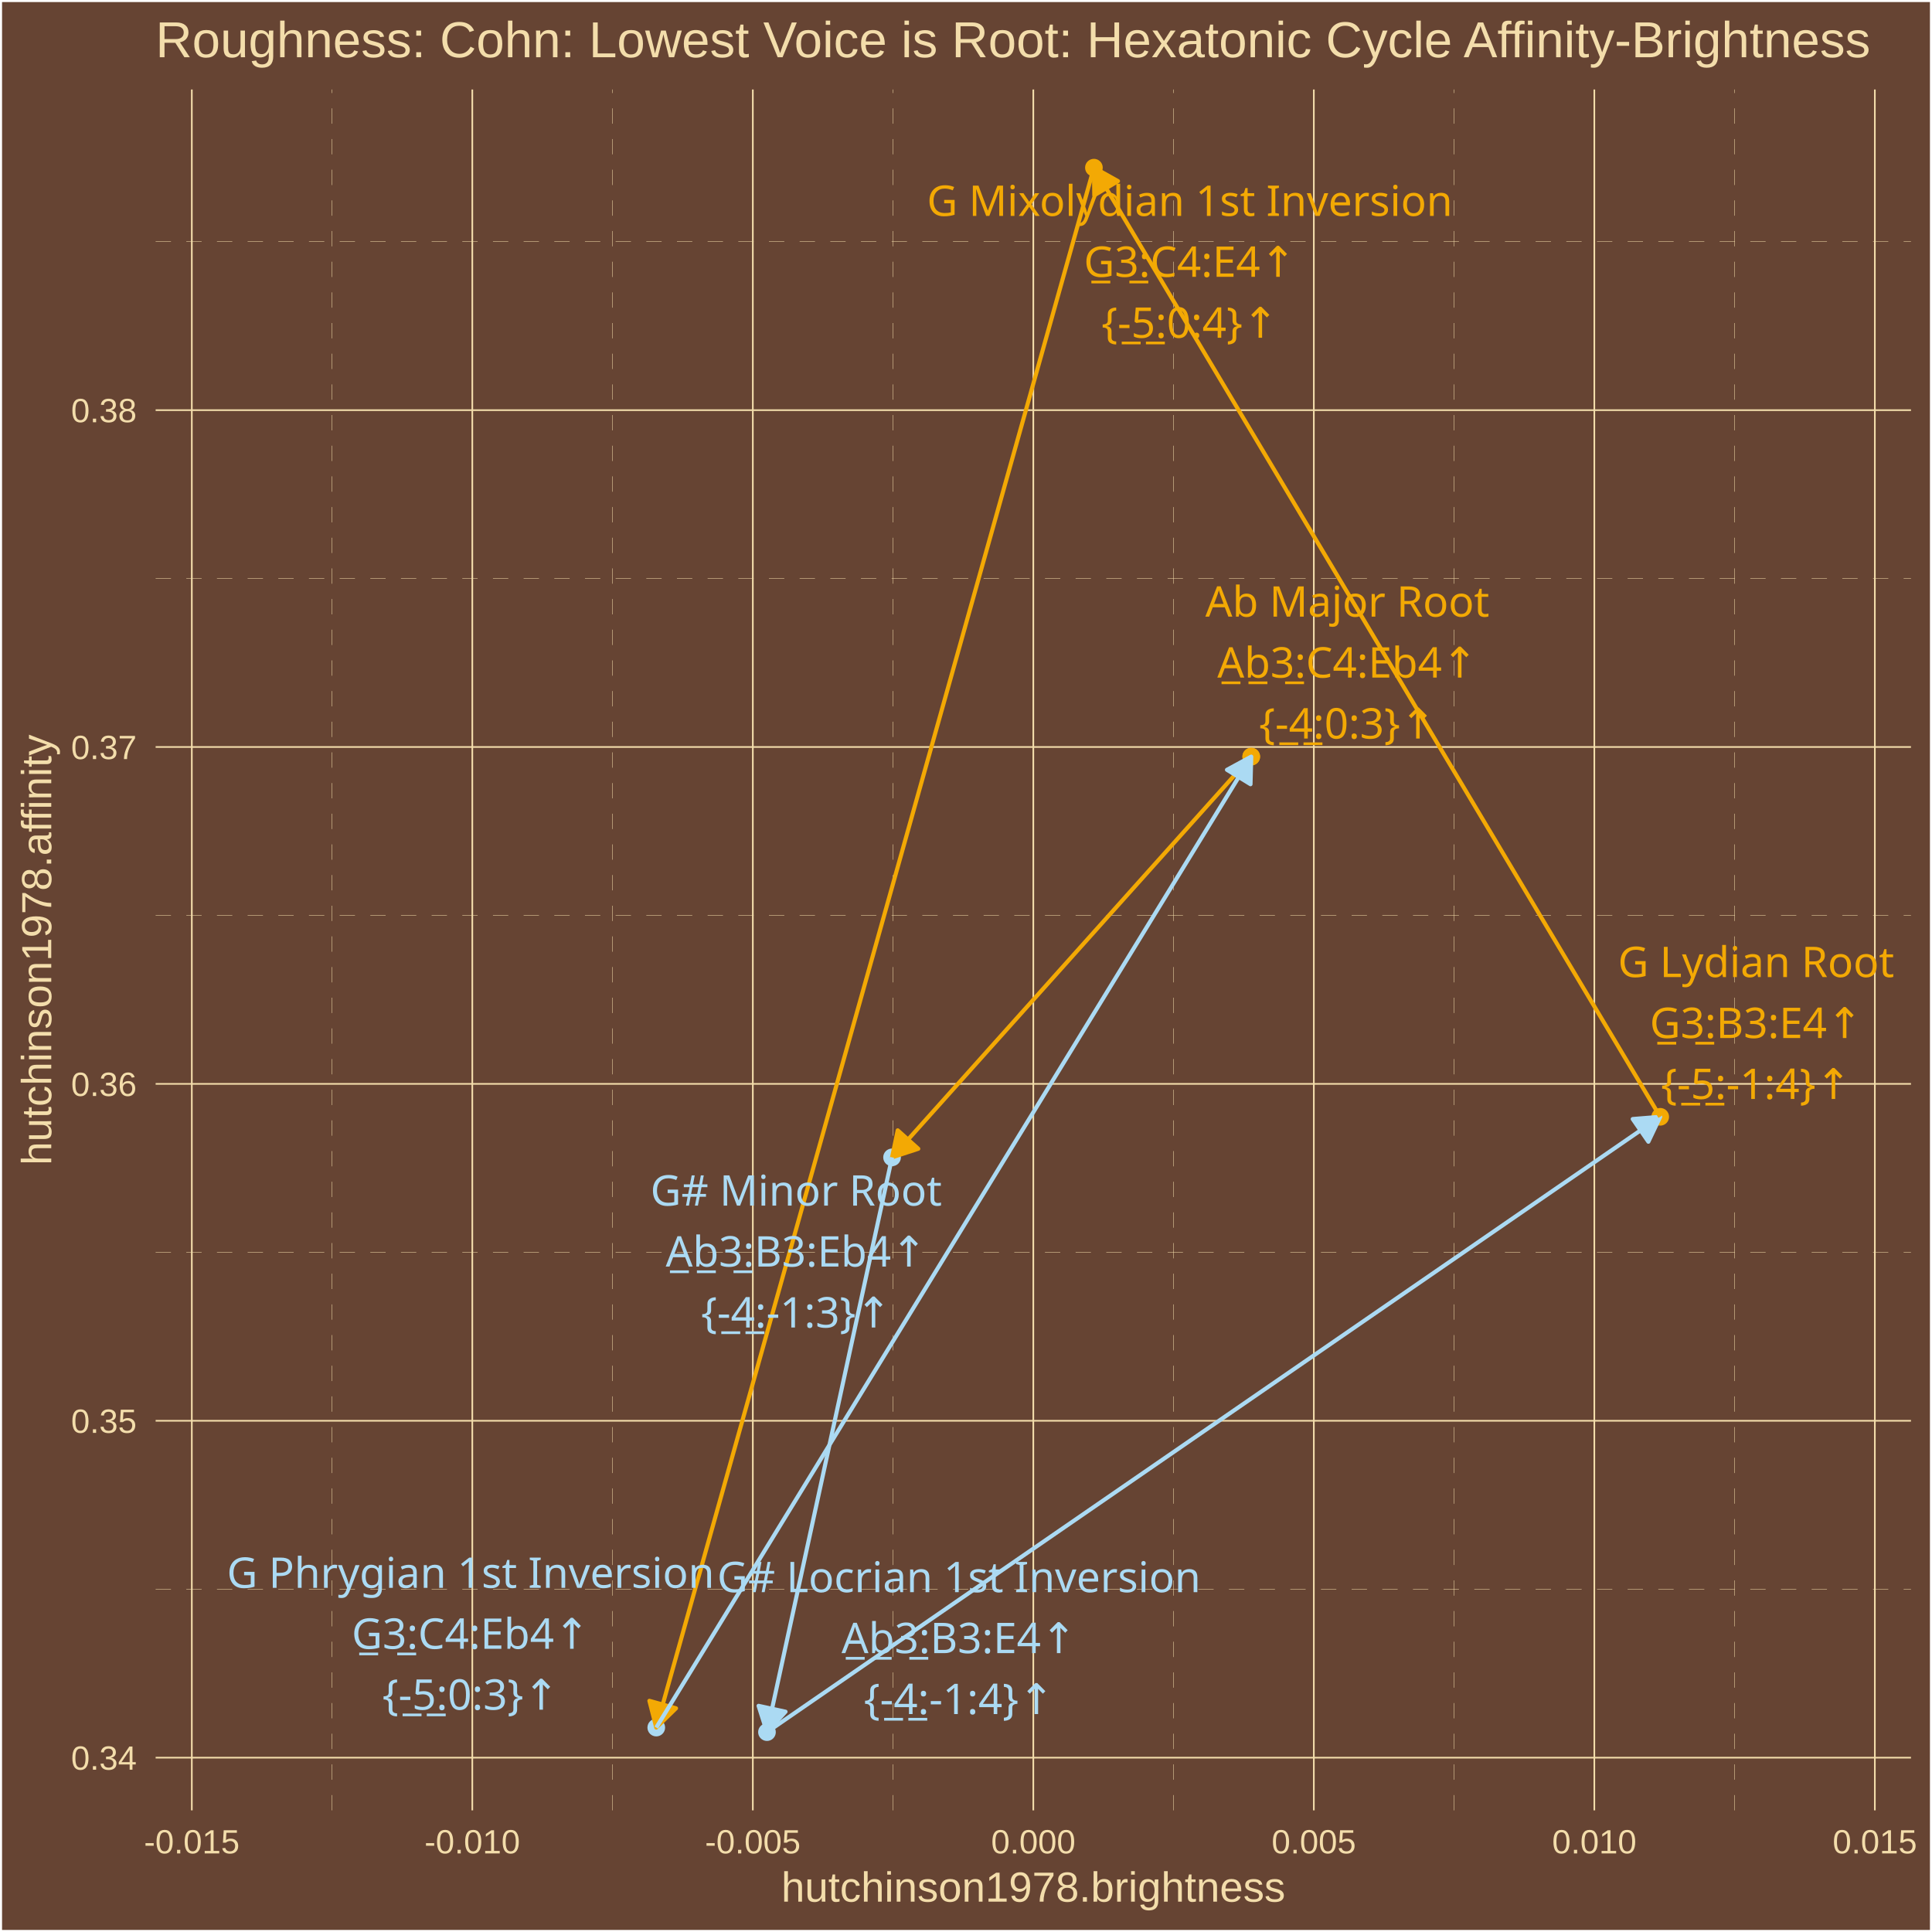
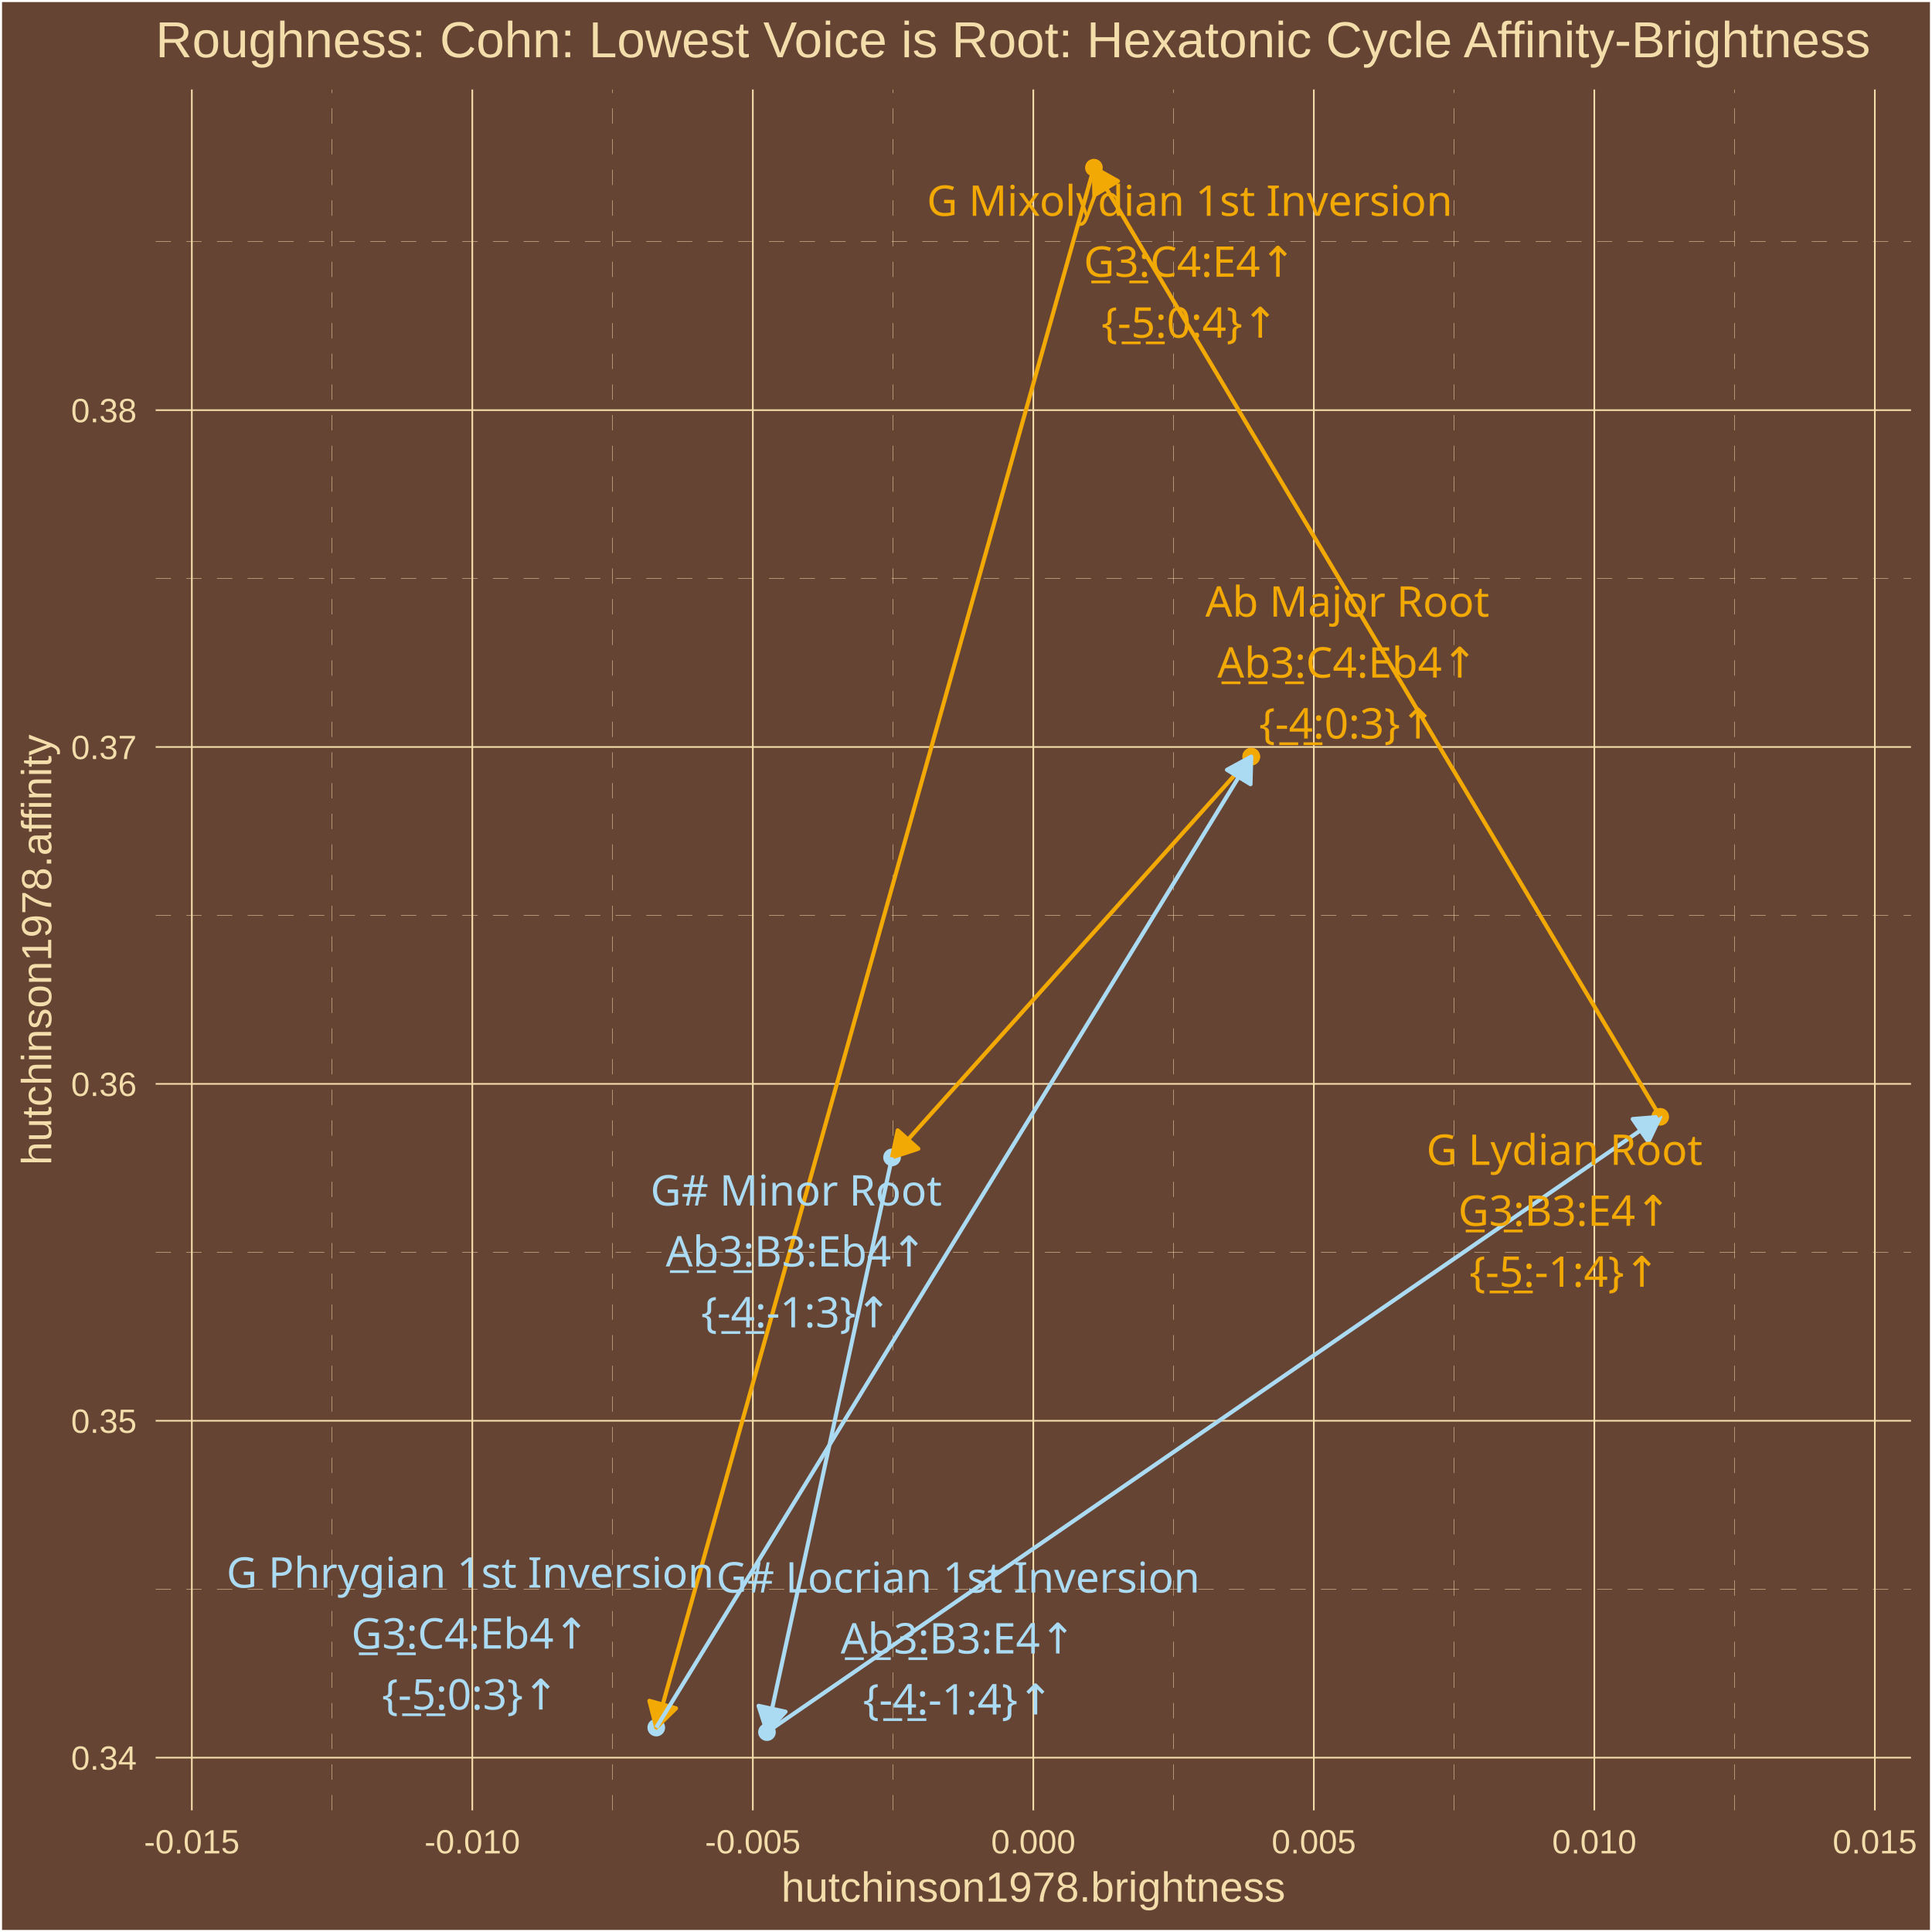
<svg xmlns="http://www.w3.org/2000/svg" class="svglite" width="504.00pt" height="504.00pt" viewBox="0 0 504.00 504.00">
  <defs>
    <style type="text/css">
    .svglite line, .svglite polyline, .svglite polygon, .svglite path, .svglite rect, .svglite circle {
      fill: none;
      stroke: #000000;
      stroke-linecap: round;
      stroke-linejoin: round;
      stroke-miterlimit: 10.00;
    }
    .svglite text {
      white-space: pre;
    }
  </style>
  </defs>
  <rect width="100%" height="100%" style="stroke: none; fill: #664433;" />
  <defs>
    <clipPath id="cpMC4wMHw1MDQuMDB8MC4wMHw1MDQuMDA=">
      <rect x="0.00" y="0.00" width="504.00" height="504.00" />
    </clipPath>
  </defs>
  <g clip-path="url(#cpMC4wMHw1MDQuMDB8MC4wMHw1MDQuMDA=)">
    <rect x="0.00" y="-0" width="504.00" height="504.00" style="stroke-width: 1.07; stroke: #FFFFFF; fill: #664433;" />
  </g>
  <defs>
    <clipPath id="cpNDAuNjB8NDk4LjUyfDIzLjM0fDQ3Mi4yNw==">
      <rect x="40.60" y="23.34" width="457.92" height="448.93" />
    </clipPath>
  </defs>
  <g clip-path="url(#cpNDAuNjB8NDk4LjUyfDIzLjM0fDQ3Mi4yNw==)">
    <rect x="40.60" y="23.34" width="457.92" height="448.93" style="stroke-width: 1.07; stroke: none; fill: #664433;" />
    <polyline points="40.60,414.58 498.52,414.58 " style="stroke-width: 0.11; stroke: #F3DDAB; stroke-dasharray: 4.00,4.00; stroke-linecap: butt;" />
    <polyline points="40.60,326.69 498.52,326.69 " style="stroke-width: 0.11; stroke: #F3DDAB; stroke-dasharray: 4.00,4.00; stroke-linecap: butt;" />
    <polyline points="40.60,238.81 498.52,238.81 " style="stroke-width: 0.11; stroke: #F3DDAB; stroke-dasharray: 4.00,4.00; stroke-linecap: butt;" />
    <polyline points="40.60,150.93 498.52,150.93 " style="stroke-width: 0.11; stroke: #F3DDAB; stroke-dasharray: 4.00,4.00; stroke-linecap: butt;" />
    <polyline points="40.60,63.05 498.52,63.05 " style="stroke-width: 0.11; stroke: #F3DDAB; stroke-dasharray: 4.00,4.00; stroke-linecap: butt;" />
    <polyline points="86.62,472.27 86.62,23.34 " style="stroke-width: 0.11; stroke: #F3DDAB; stroke-dasharray: 4.00,4.00; stroke-linecap: butt;" />
    <polyline points="159.80,472.27 159.80,23.34 " style="stroke-width: 0.11; stroke: #F3DDAB; stroke-dasharray: 4.00,4.00; stroke-linecap: butt;" />
    <polyline points="232.97,472.27 232.97,23.34 " style="stroke-width: 0.11; stroke: #F3DDAB; stroke-dasharray: 4.00,4.00; stroke-linecap: butt;" />
    <polyline points="306.15,472.27 306.15,23.34 " style="stroke-width: 0.11; stroke: #F3DDAB; stroke-dasharray: 4.00,4.00; stroke-linecap: butt;" />
    <polyline points="379.33,472.27 379.33,23.34 " style="stroke-width: 0.11; stroke: #F3DDAB; stroke-dasharray: 4.00,4.00; stroke-linecap: butt;" />
    <polyline points="452.50,472.27 452.50,23.34 " style="stroke-width: 0.11; stroke: #F3DDAB; stroke-dasharray: 4.00,4.00; stroke-linecap: butt;" />
    <polyline points="40.60,458.52 498.52,458.52 " style="stroke-width: 0.43; stroke: #F3DDAB; stroke-linecap: butt;" />
    <polyline points="40.60,370.63 498.52,370.63 " style="stroke-width: 0.43; stroke: #F3DDAB; stroke-linecap: butt;" />
    <polyline points="40.60,282.75 498.52,282.75 " style="stroke-width: 0.43; stroke: #F3DDAB; stroke-linecap: butt;" />
    <polyline points="40.60,194.87 498.52,194.87 " style="stroke-width: 0.43; stroke: #F3DDAB; stroke-linecap: butt;" />
    <polyline points="40.60,106.99 498.52,106.99 " style="stroke-width: 0.43; stroke: #F3DDAB; stroke-linecap: butt;" />
    <polyline points="50.04,472.27 50.04,23.34 " style="stroke-width: 0.43; stroke: #F3DDAB; stroke-linecap: butt;" />
    <polyline points="123.21,472.27 123.21,23.34 " style="stroke-width: 0.43; stroke: #F3DDAB; stroke-linecap: butt;" />
    <polyline points="196.39,472.27 196.39,23.34 " style="stroke-width: 0.43; stroke: #F3DDAB; stroke-linecap: butt;" />
    <polyline points="269.56,472.27 269.56,23.34 " style="stroke-width: 0.43; stroke: #F3DDAB; stroke-linecap: butt;" />
    <polyline points="342.74,472.27 342.74,23.34 " style="stroke-width: 0.43; stroke: #F3DDAB; stroke-linecap: butt;" />
    <polyline points="415.91,472.27 415.91,23.34 " style="stroke-width: 0.43; stroke: #F3DDAB; stroke-linecap: butt;" />
    <polyline points="489.09,472.27 489.09,23.34 " style="stroke-width: 0.43; stroke: #F3DDAB; stroke-linecap: butt;" />
    <circle cx="326.41" cy="197.38" r="1.95" style="stroke-width: 0.71; stroke: #F3A904; fill: #F3A904;" />
    <circle cx="232.71" cy="301.92" r="1.95" style="stroke-width: 0.71; stroke: #ABDAF3; fill: #ABDAF3;" />
    <circle cx="200.08" cy="451.86" r="1.95" style="stroke-width: 0.71; stroke: #ABDAF3; fill: #ABDAF3;" />
    <circle cx="433.10" cy="291.34" r="1.95" style="stroke-width: 0.71; stroke: #F3A904; fill: #F3A904;" />
    <circle cx="285.37" cy="43.74" r="1.95" style="stroke-width: 0.71; stroke: #F3A904; fill: #F3A904;" />
    <circle cx="171.20" cy="450.67" r="1.95" style="stroke-width: 0.71; stroke: #ABDAF3; fill: #ABDAF3;" />
    <circle cx="326.41" cy="197.38" r="1.95" style="stroke-width: 0.71; stroke: #F3A904; fill: #F3A904;" />
    <line x1="326.41" y1="197.38" x2="232.71" y2="301.92" style="stroke-width: 1.07; stroke: #F3A904; stroke-linecap: butt;" />
    <polygon points="234.19,294.87 232.71,301.92 239.55,299.68 " style="stroke-width: 1.07; stroke: #F3A904; stroke-linecap: butt; fill: #F3A904;" />
    <line x1="232.71" y1="301.92" x2="200.08" y2="451.86" style="stroke-width: 1.07; stroke: #ABDAF3; stroke-linecap: butt;" />
    <polygon points="197.89,445.00 200.08,451.86 204.92,446.53 " style="stroke-width: 1.07; stroke: #ABDAF3; stroke-linecap: butt; fill: #ABDAF3;" />
    <line x1="200.08" y1="451.86" x2="433.10" y2="291.34" style="stroke-width: 1.07; stroke: #ABDAF3; stroke-linecap: butt;" />
    <polygon points="430.01,297.84 433.10,291.34 425.93,291.92 " style="stroke-width: 1.07; stroke: #ABDAF3; stroke-linecap: butt; fill: #ABDAF3;" />
    <line x1="433.10" y1="291.34" x2="285.37" y2="43.74" style="stroke-width: 1.07; stroke: #F3A904; stroke-linecap: butt;" />
    <polygon points="291.65,47.25 285.37,43.74 285.47,50.94 " style="stroke-width: 1.07; stroke: #F3A904; stroke-linecap: butt; fill: #F3A904;" />
    <line x1="285.37" y1="43.74" x2="171.20" y2="450.67" style="stroke-width: 1.07; stroke: #F3A904; stroke-linecap: butt;" />
    <polygon points="169.41,443.69 171.20,450.67 176.35,445.64 " style="stroke-width: 1.07; stroke: #F3A904; stroke-linecap: butt; fill: #F3A904;" />
    <line x1="171.20" y1="450.67" x2="326.41" y2="197.38" style="stroke-width: 1.07; stroke: #ABDAF3; stroke-linecap: butt;" />
    <polygon points="326.22,204.58 326.41,197.38 320.08,200.82 " style="stroke-width: 1.07; stroke: #ABDAF3; stroke-linecap: butt; fill: #ABDAF3;" />
    <text x="351.48" y="160.87" text-anchor="middle" style="font-size: 11.04px;fill: #F3A904; font-family: &quot;Arial Unicode MS&quot;;" textLength="70.50px" lengthAdjust="spacingAndGlyphs">Ab Major Root</text>
    <text x="351.48" y="176.77" text-anchor="middle" style="font-size: 11.04px;fill: #F3A904; font-family: &quot;Arial Unicode MS&quot;;" textLength="67.35px" lengthAdjust="spacingAndGlyphs">A̲b̲3̲:C4:Eb4↑</text>
-     <text x="351.48" y="192.67" text-anchor="middle" style="font-size: 11.04px;fill: #F3A904; font-family: &quot;Arial Unicode MS&quot;;" textLength="43.44px" lengthAdjust="spacingAndGlyphs">{-̲4̲:0:3}↑</text>
-     <text x="207.69" y="314.51" text-anchor="middle" style="font-size: 11.04px;fill: #ABDAF3; font-family: &quot;Arial Unicode MS&quot;;" textLength="71.73px" lengthAdjust="spacingAndGlyphs">G# Minor Root</text>
-     <text x="207.69" y="330.41" text-anchor="middle" style="font-size: 11.04px;fill: #ABDAF3; font-family: &quot;Arial Unicode MS&quot;;" textLength="66.74px" lengthAdjust="spacingAndGlyphs">A̲b̲3̲:B3:Eb4↑</text>
-     <text x="207.69" y="346.31" text-anchor="middle" style="font-size: 11.04px;fill: #ABDAF3; font-family: &quot;Arial Unicode MS&quot;;" textLength="47.12px" lengthAdjust="spacingAndGlyphs">{-̲4̲:-1:3}↑</text>
-     <text x="250.16" y="415.35" text-anchor="middle" style="font-size: 11.04px;fill: #ABDAF3; font-family: &quot;Arial Unicode MS&quot;;" textLength="119.56px" lengthAdjust="spacingAndGlyphs">G# Locrian 1st Inversion</text>
-     <text x="250.16" y="431.25" text-anchor="middle" style="font-size: 11.04px;fill: #ABDAF3; font-family: &quot;Arial Unicode MS&quot;;" textLength="60.61px" lengthAdjust="spacingAndGlyphs">A̲b̲3̲:B3:E4↑</text>
-     <text x="250.16" y="447.15" text-anchor="middle" style="font-size: 11.04px;fill: #ABDAF3; font-family: &quot;Arial Unicode MS&quot;;" textLength="47.12px" lengthAdjust="spacingAndGlyphs">{-̲4̲:-1:4}↑</text>
-     <text x="458.10" y="254.89" text-anchor="middle" style="font-size: 11.04px;fill: #F3A904; font-family: &quot;Arial Unicode MS&quot;;" textLength="70.52px" lengthAdjust="spacingAndGlyphs">G Lydian Root</text>
-     <text x="458.10" y="270.79" text-anchor="middle" style="font-size: 11.04px;fill: #F3A904; font-family: &quot;Arial Unicode MS&quot;;" textLength="55.70px" lengthAdjust="spacingAndGlyphs">G̲3̲:B3:E4↑</text>
-     <text x="458.10" y="286.69" text-anchor="middle" style="font-size: 11.04px;fill: #F3A904; font-family: &quot;Arial Unicode MS&quot;;" textLength="47.12px" lengthAdjust="spacingAndGlyphs">{-̲5̲:-1:4}↑</text>
-     <text x="310.37" y="56.32" text-anchor="middle" style="font-size: 11.04px;fill: #F3A904; font-family: &quot;Arial Unicode MS&quot;;" textLength="129.36px" lengthAdjust="spacingAndGlyphs">G Mixolydian 1st Inversion</text>
-     <text x="310.37" y="72.22" text-anchor="middle" style="font-size: 11.04px;fill: #F3A904; font-family: &quot;Arial Unicode MS&quot;;" textLength="56.30px" lengthAdjust="spacingAndGlyphs">G̲3̲:C4:E4↑</text>
-     <text x="310.37" y="88.12" text-anchor="middle" style="font-size: 11.04px;fill: #F3A904; font-family: &quot;Arial Unicode MS&quot;;" textLength="43.44px" lengthAdjust="spacingAndGlyphs">{-̲5̲:0:4}↑</text>
-     <text x="122.77" y="414.22" text-anchor="middle" style="font-size: 11.04px;fill: #ABDAF3; font-family: &quot;Arial Unicode MS&quot;;" textLength="120.79px" lengthAdjust="spacingAndGlyphs">G Phrygian 1st Inversion</text>
-     <text x="122.77" y="430.12" text-anchor="middle" style="font-size: 11.04px;fill: #ABDAF3; font-family: &quot;Arial Unicode MS&quot;;" textLength="62.44px" lengthAdjust="spacingAndGlyphs">G̲3̲:C4:Eb4↑</text>
-     <text x="122.77" y="446.01" text-anchor="middle" style="font-size: 11.04px;fill: #ABDAF3; font-family: &quot;Arial Unicode MS&quot;;" textLength="43.44px" lengthAdjust="spacingAndGlyphs">{-̲5̲:0:3}↑</text>
+     <text x="351.48" y="192.66" text-anchor="middle" style="font-size: 11.04px;fill: #F3A904; font-family: &quot;Arial Unicode MS&quot;;" textLength="43.44px" lengthAdjust="spacingAndGlyphs">{-̲4̲:0:3}↑</text>
+     <text x="207.70" y="314.48" text-anchor="middle" style="font-size: 11.04px;fill: #ABDAF3; font-family: &quot;Arial Unicode MS&quot;;" textLength="71.73px" lengthAdjust="spacingAndGlyphs">G# Minor Root</text>
+     <text x="207.70" y="330.38" text-anchor="middle" style="font-size: 11.04px;fill: #ABDAF3; font-family: &quot;Arial Unicode MS&quot;;" textLength="66.74px" lengthAdjust="spacingAndGlyphs">A̲b̲3̲:B3:Eb4↑</text>
+     <text x="207.70" y="346.27" text-anchor="middle" style="font-size: 11.04px;fill: #ABDAF3; font-family: &quot;Arial Unicode MS&quot;;" textLength="47.12px" lengthAdjust="spacingAndGlyphs">{-̲4̲:-1:3}↑</text>
+     <text x="249.93" y="415.45" text-anchor="middle" style="font-size: 11.04px;fill: #ABDAF3; font-family: &quot;Arial Unicode MS&quot;;" textLength="119.56px" lengthAdjust="spacingAndGlyphs">G# Locrian 1st Inversion</text>
+     <text x="249.93" y="431.35" text-anchor="middle" style="font-size: 11.04px;fill: #ABDAF3; font-family: &quot;Arial Unicode MS&quot;;" textLength="60.61px" lengthAdjust="spacingAndGlyphs">A̲b̲3̲:B3:E4↑</text>
+     <text x="249.93" y="447.25" text-anchor="middle" style="font-size: 11.04px;fill: #ABDAF3; font-family: &quot;Arial Unicode MS&quot;;" textLength="47.12px" lengthAdjust="spacingAndGlyphs">{-̲4̲:-1:4}↑</text>
+     <text x="408.13" y="303.88" text-anchor="middle" style="font-size: 11.04px;fill: #F3A904; font-family: &quot;Arial Unicode MS&quot;;" textLength="70.52px" lengthAdjust="spacingAndGlyphs">G Lydian Root</text>
+     <text x="408.13" y="319.78" text-anchor="middle" style="font-size: 11.04px;fill: #F3A904; font-family: &quot;Arial Unicode MS&quot;;" textLength="55.70px" lengthAdjust="spacingAndGlyphs">G̲3̲:B3:E4↑</text>
+     <text x="408.13" y="335.68" text-anchor="middle" style="font-size: 11.04px;fill: #F3A904; font-family: &quot;Arial Unicode MS&quot;;" textLength="47.12px" lengthAdjust="spacingAndGlyphs">{-̲5̲:-1:4}↑</text>
+     <text x="310.35" y="56.30" text-anchor="middle" style="font-size: 11.04px;fill: #F3A904; font-family: &quot;Arial Unicode MS&quot;;" textLength="129.36px" lengthAdjust="spacingAndGlyphs">G Mixolydian 1st Inversion</text>
+     <text x="310.35" y="72.20" text-anchor="middle" style="font-size: 11.04px;fill: #F3A904; font-family: &quot;Arial Unicode MS&quot;;" textLength="56.30px" lengthAdjust="spacingAndGlyphs">G̲3̲:C4:E4↑</text>
+     <text x="310.35" y="88.09" text-anchor="middle" style="font-size: 11.04px;fill: #F3A904; font-family: &quot;Arial Unicode MS&quot;;" textLength="43.44px" lengthAdjust="spacingAndGlyphs">{-̲5̲:0:4}↑</text>
+     <text x="122.67" y="414.17" text-anchor="middle" style="font-size: 11.04px;fill: #ABDAF3; font-family: &quot;Arial Unicode MS&quot;;" textLength="120.79px" lengthAdjust="spacingAndGlyphs">G Phrygian 1st Inversion</text>
+     <text x="122.67" y="430.07" text-anchor="middle" style="font-size: 11.04px;fill: #ABDAF3; font-family: &quot;Arial Unicode MS&quot;;" textLength="62.44px" lengthAdjust="spacingAndGlyphs">G̲3̲:C4:Eb4↑</text>
+     <text x="122.67" y="445.97" text-anchor="middle" style="font-size: 11.04px;fill: #ABDAF3; font-family: &quot;Arial Unicode MS&quot;;" textLength="43.44px" lengthAdjust="spacingAndGlyphs">{-̲5̲:0:3}↑</text>
  </g>
  <g clip-path="url(#cpMC4wMHw1MDQuMDB8MC4wMHw1MDQuMDA=)">
    <text x="35.67" y="461.67" text-anchor="end" style="font-size: 8.80px;fill: #F3DDAB; font-family: &quot;Arial&quot;;" textLength="17.13px" lengthAdjust="spacingAndGlyphs">0.34</text>
    <text x="35.67" y="373.79" text-anchor="end" style="font-size: 8.80px;fill: #F3DDAB; font-family: &quot;Arial&quot;;" textLength="17.13px" lengthAdjust="spacingAndGlyphs">0.35</text>
    <text x="35.67" y="285.91" text-anchor="end" style="font-size: 8.80px;fill: #F3DDAB; font-family: &quot;Arial&quot;;" textLength="17.13px" lengthAdjust="spacingAndGlyphs">0.36</text>
    <text x="35.67" y="198.03" text-anchor="end" style="font-size: 8.80px;fill: #F3DDAB; font-family: &quot;Arial&quot;;" textLength="17.13px" lengthAdjust="spacingAndGlyphs">0.37</text>
    <text x="35.67" y="110.15" text-anchor="end" style="font-size: 8.80px;fill: #F3DDAB; font-family: &quot;Arial&quot;;" textLength="17.13px" lengthAdjust="spacingAndGlyphs">0.38</text>
    <text x="50.04" y="483.50" text-anchor="middle" style="font-size: 8.80px;fill: #F3DDAB; font-family: &quot;Arial&quot;;" textLength="24.96px" lengthAdjust="spacingAndGlyphs">-0.015</text>
    <text x="123.21" y="483.50" text-anchor="middle" style="font-size: 8.80px;fill: #F3DDAB; font-family: &quot;Arial&quot;;" textLength="24.96px" lengthAdjust="spacingAndGlyphs">-0.010</text>
    <text x="196.39" y="483.50" text-anchor="middle" style="font-size: 8.80px;fill: #F3DDAB; font-family: &quot;Arial&quot;;" textLength="24.96px" lengthAdjust="spacingAndGlyphs">-0.005</text>
    <text x="269.56" y="483.50" text-anchor="middle" style="font-size: 8.80px;fill: #F3DDAB; font-family: &quot;Arial&quot;;" textLength="22.02px" lengthAdjust="spacingAndGlyphs">0.000</text>
    <text x="342.74" y="483.50" text-anchor="middle" style="font-size: 8.80px;fill: #F3DDAB; font-family: &quot;Arial&quot;;" textLength="22.02px" lengthAdjust="spacingAndGlyphs">0.005</text>
    <text x="415.91" y="483.50" text-anchor="middle" style="font-size: 8.80px;fill: #F3DDAB; font-family: &quot;Arial&quot;;" textLength="22.02px" lengthAdjust="spacingAndGlyphs">0.010</text>
    <text x="489.09" y="483.50" text-anchor="middle" style="font-size: 8.80px;fill: #F3DDAB; font-family: &quot;Arial&quot;;" textLength="22.02px" lengthAdjust="spacingAndGlyphs">0.015</text>
    <text x="269.56" y="496.09" text-anchor="middle" style="font-size: 11.00px;fill: #F3DDAB; font-family: &quot;Arial&quot;;" textLength="131.51px" lengthAdjust="spacingAndGlyphs">hutchinson1978.brightness</text>
    <text transform="translate(13.37,247.80) rotate(-90)" text-anchor="middle" style="font-size: 11.00px;fill: #F3DDAB; font-family: &quot;Arial&quot;;" textLength="112.53px" lengthAdjust="spacingAndGlyphs">hutchinson1978.affinity</text>
    <text x="40.60" y="14.94" style="font-size: 13.20px;fill: #F3DDAB; font-family: &quot;Arial&quot;;" textLength="448.71px" lengthAdjust="spacingAndGlyphs">Roughness: Cohn: Lowest Voice is Root: Hexatonic Cycle Affinity-Brightness</text>
  </g>
</svg>
